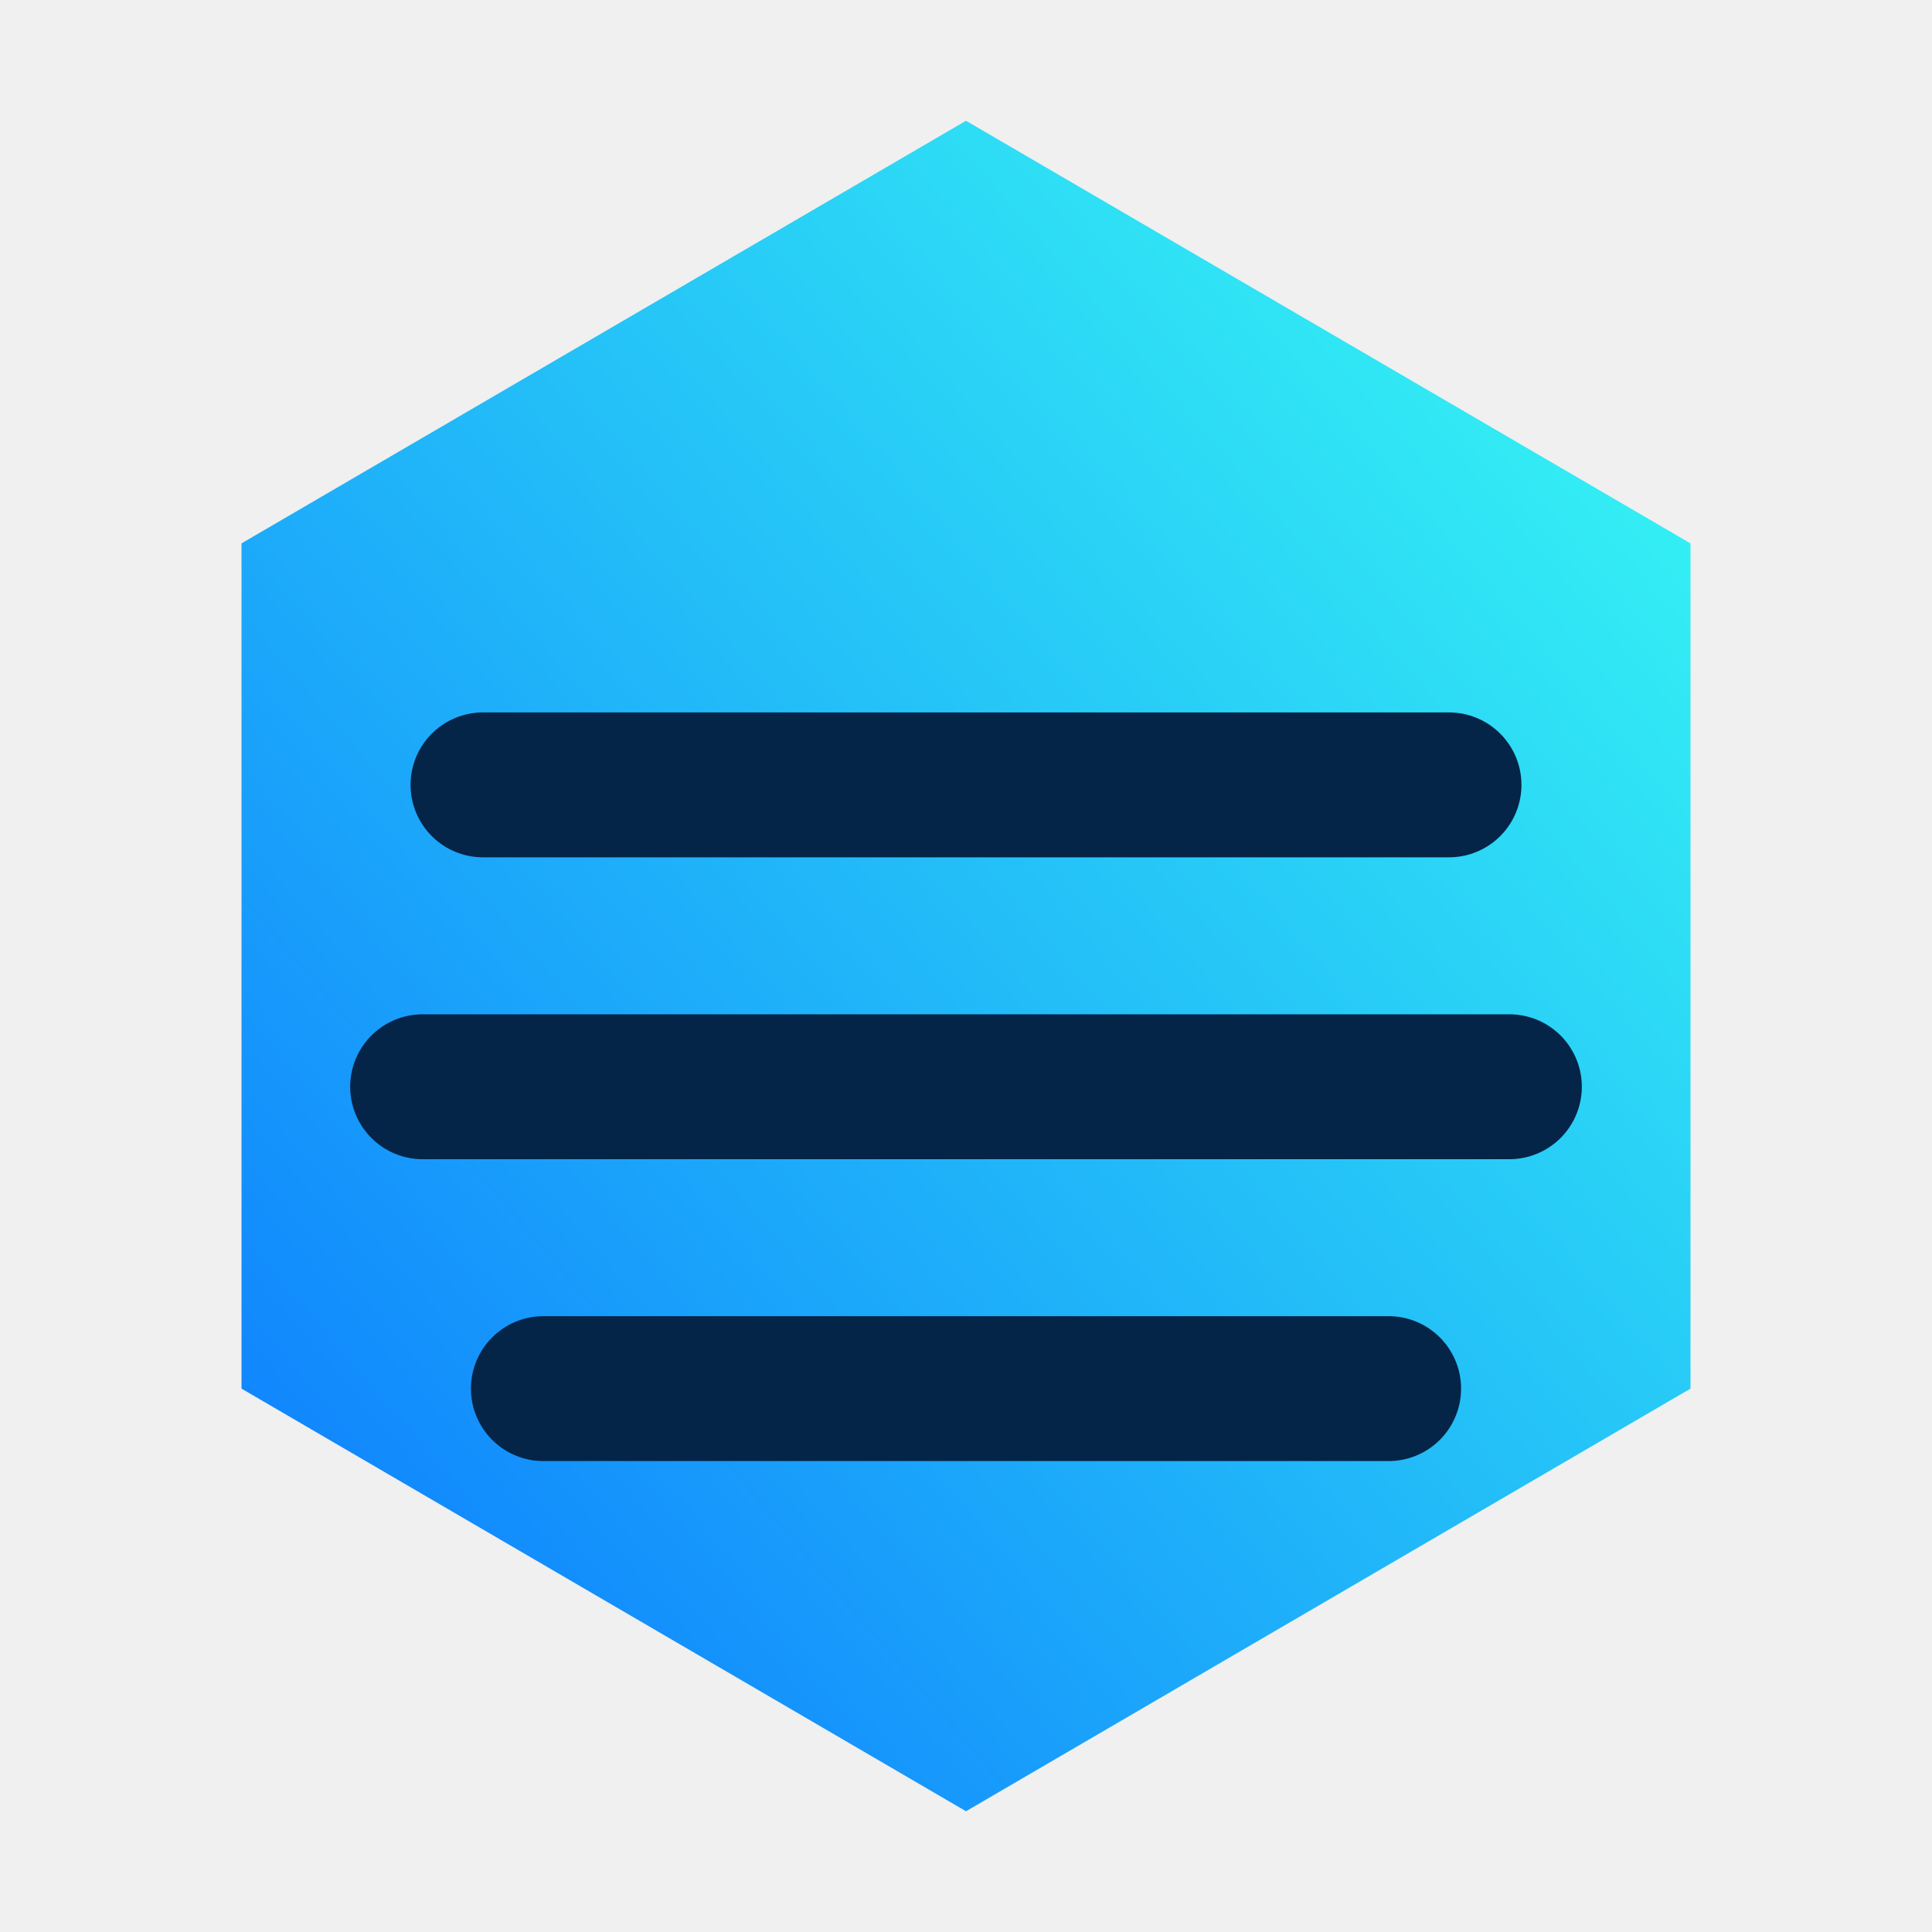
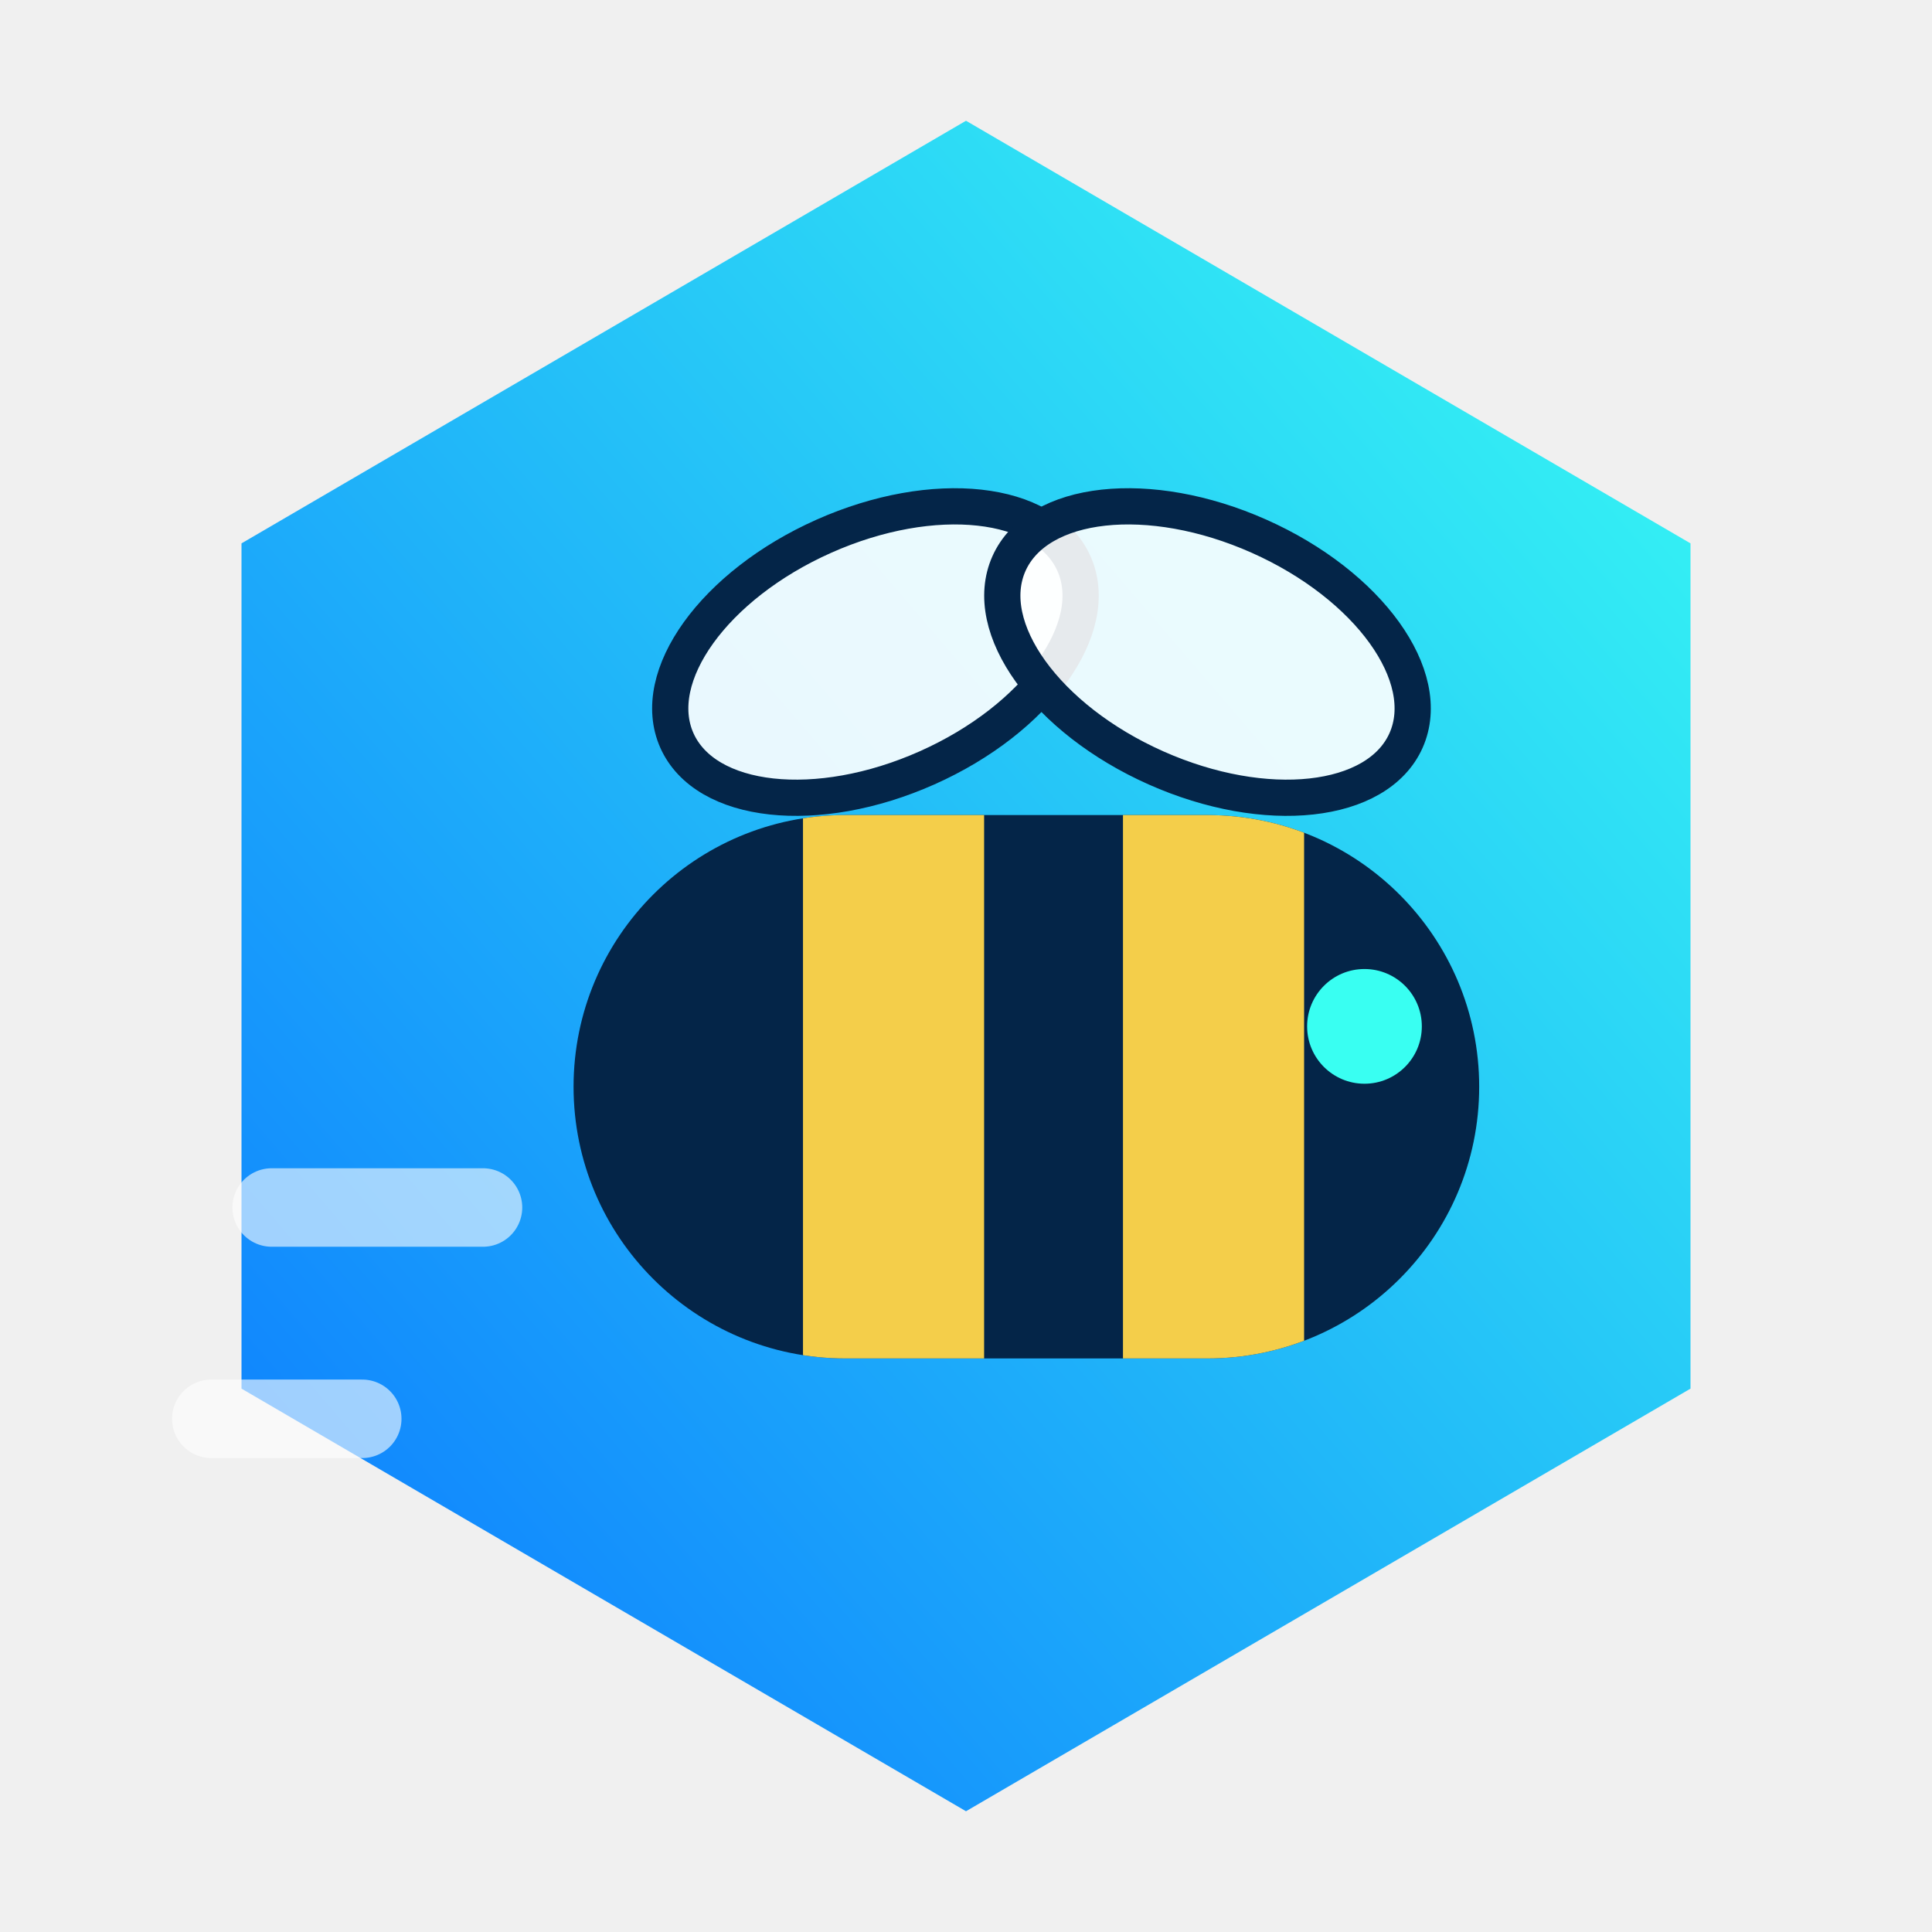
<svg xmlns="http://www.w3.org/2000/svg" viewBox="0 0 32 32">
  <defs>
    <linearGradient id="g" x1="0" y1="1" x2="1" y2="0">
      <stop offset="0" stop-color="#0b76ff" />
      <stop offset="1" stop-color="#39fff2" />
    </linearGradient>
+     <clipPath id="c">
+       <rect x="9.5" y="13.5" width="15" height="9" rx="4.5" />
+     </clipPath>
  </defs>
  <path d="M16 2 28 9v14L16 30 4 23V9z" fill="url(#g)" />
-   <path d="M8 13h16M7 18h18M9 23h14" stroke="#042548" stroke-width="2.4" stroke-linecap="round" />
+   <g stroke="#fff" stroke-width="1.3" stroke-linecap="round">
+     <path d="M4.5 20h3.5" stroke-opacity=".6">
+       <animate attributeName="stroke-opacity" values=".25;.85;.25" dur="1.5s" repeatCount="indefinite" />
+     </path>
+     <path d="M3.5 23.5h2.5" stroke-opacity=".6">
+       <animate attributeName="stroke-opacity" values=".85;.25;.85" dur="1.5s" repeatCount="indefinite" />
+     </path>
+   </g>
+   <ellipse cx="14.5" cy="10.8" rx="3.6" ry="2.1" fill="#fff" fill-opacity=".9" stroke="#042548" stroke-width=".6" transform="rotate(-24 14.5 10.8)">
+     <animateTransform attributeName="transform" type="rotate" values="-32 14.5 12.9;-16 14.5 12.9;-32 14.5 12.9" dur=".44s" repeatCount="indefinite" />
+   </ellipse>
+   <ellipse cx="20" cy="10.8" rx="3.6" ry="2.1" fill="#fff" fill-opacity=".9" stroke="#042548" stroke-width=".6" transform="rotate(24 20 10.8)">
+     <animateTransform attributeName="transform" type="rotate" values="16 20 12.9;32 20 12.9;16 20 12.9" dur=".44s" repeatCount="indefinite" />
+   </ellipse>
+   <rect x="9.5" y="13.5" width="15" height="9" rx="4.5" fill="#042548" />
+   <g clip-path="url(#c)" fill="#f4ce4a">
+     <rect x="13.3" y="13" width="3" height="10" />
+     <rect x="18.6" y="13" width="3" height="10" />
+   </g>
+   <circle cx="22.6" cy="17" r=".95" fill="#39fff2" />
</svg>
